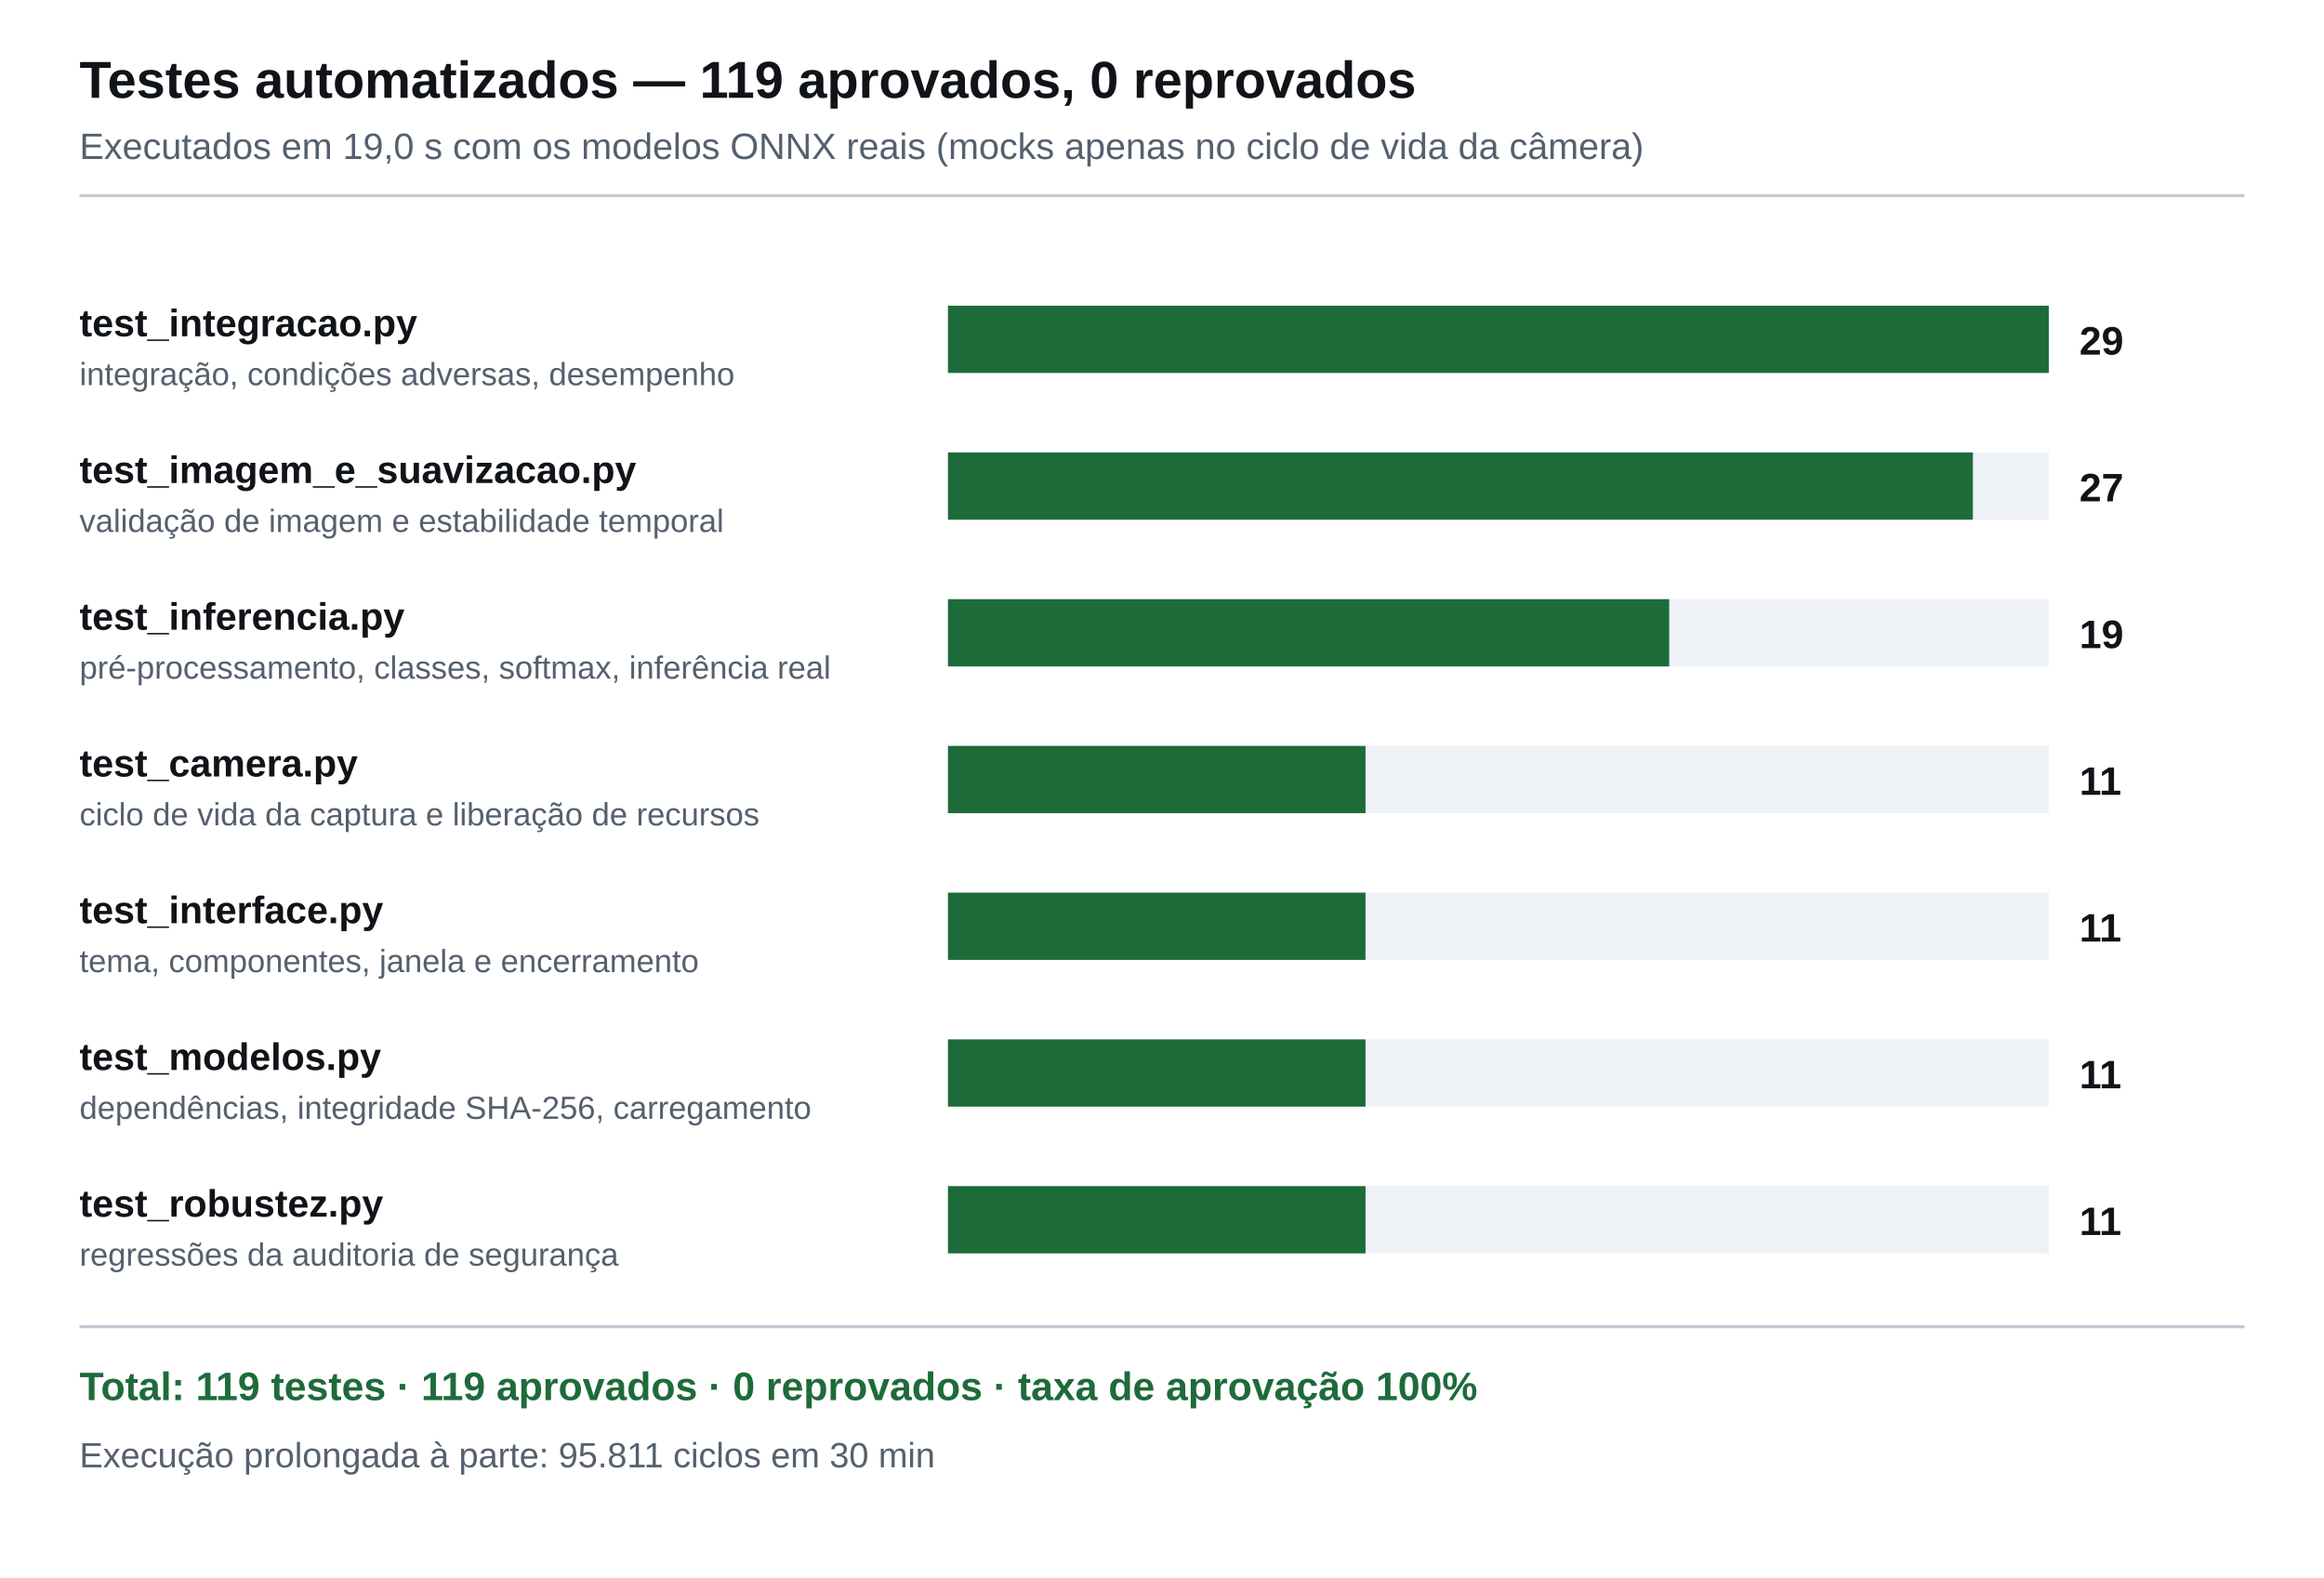
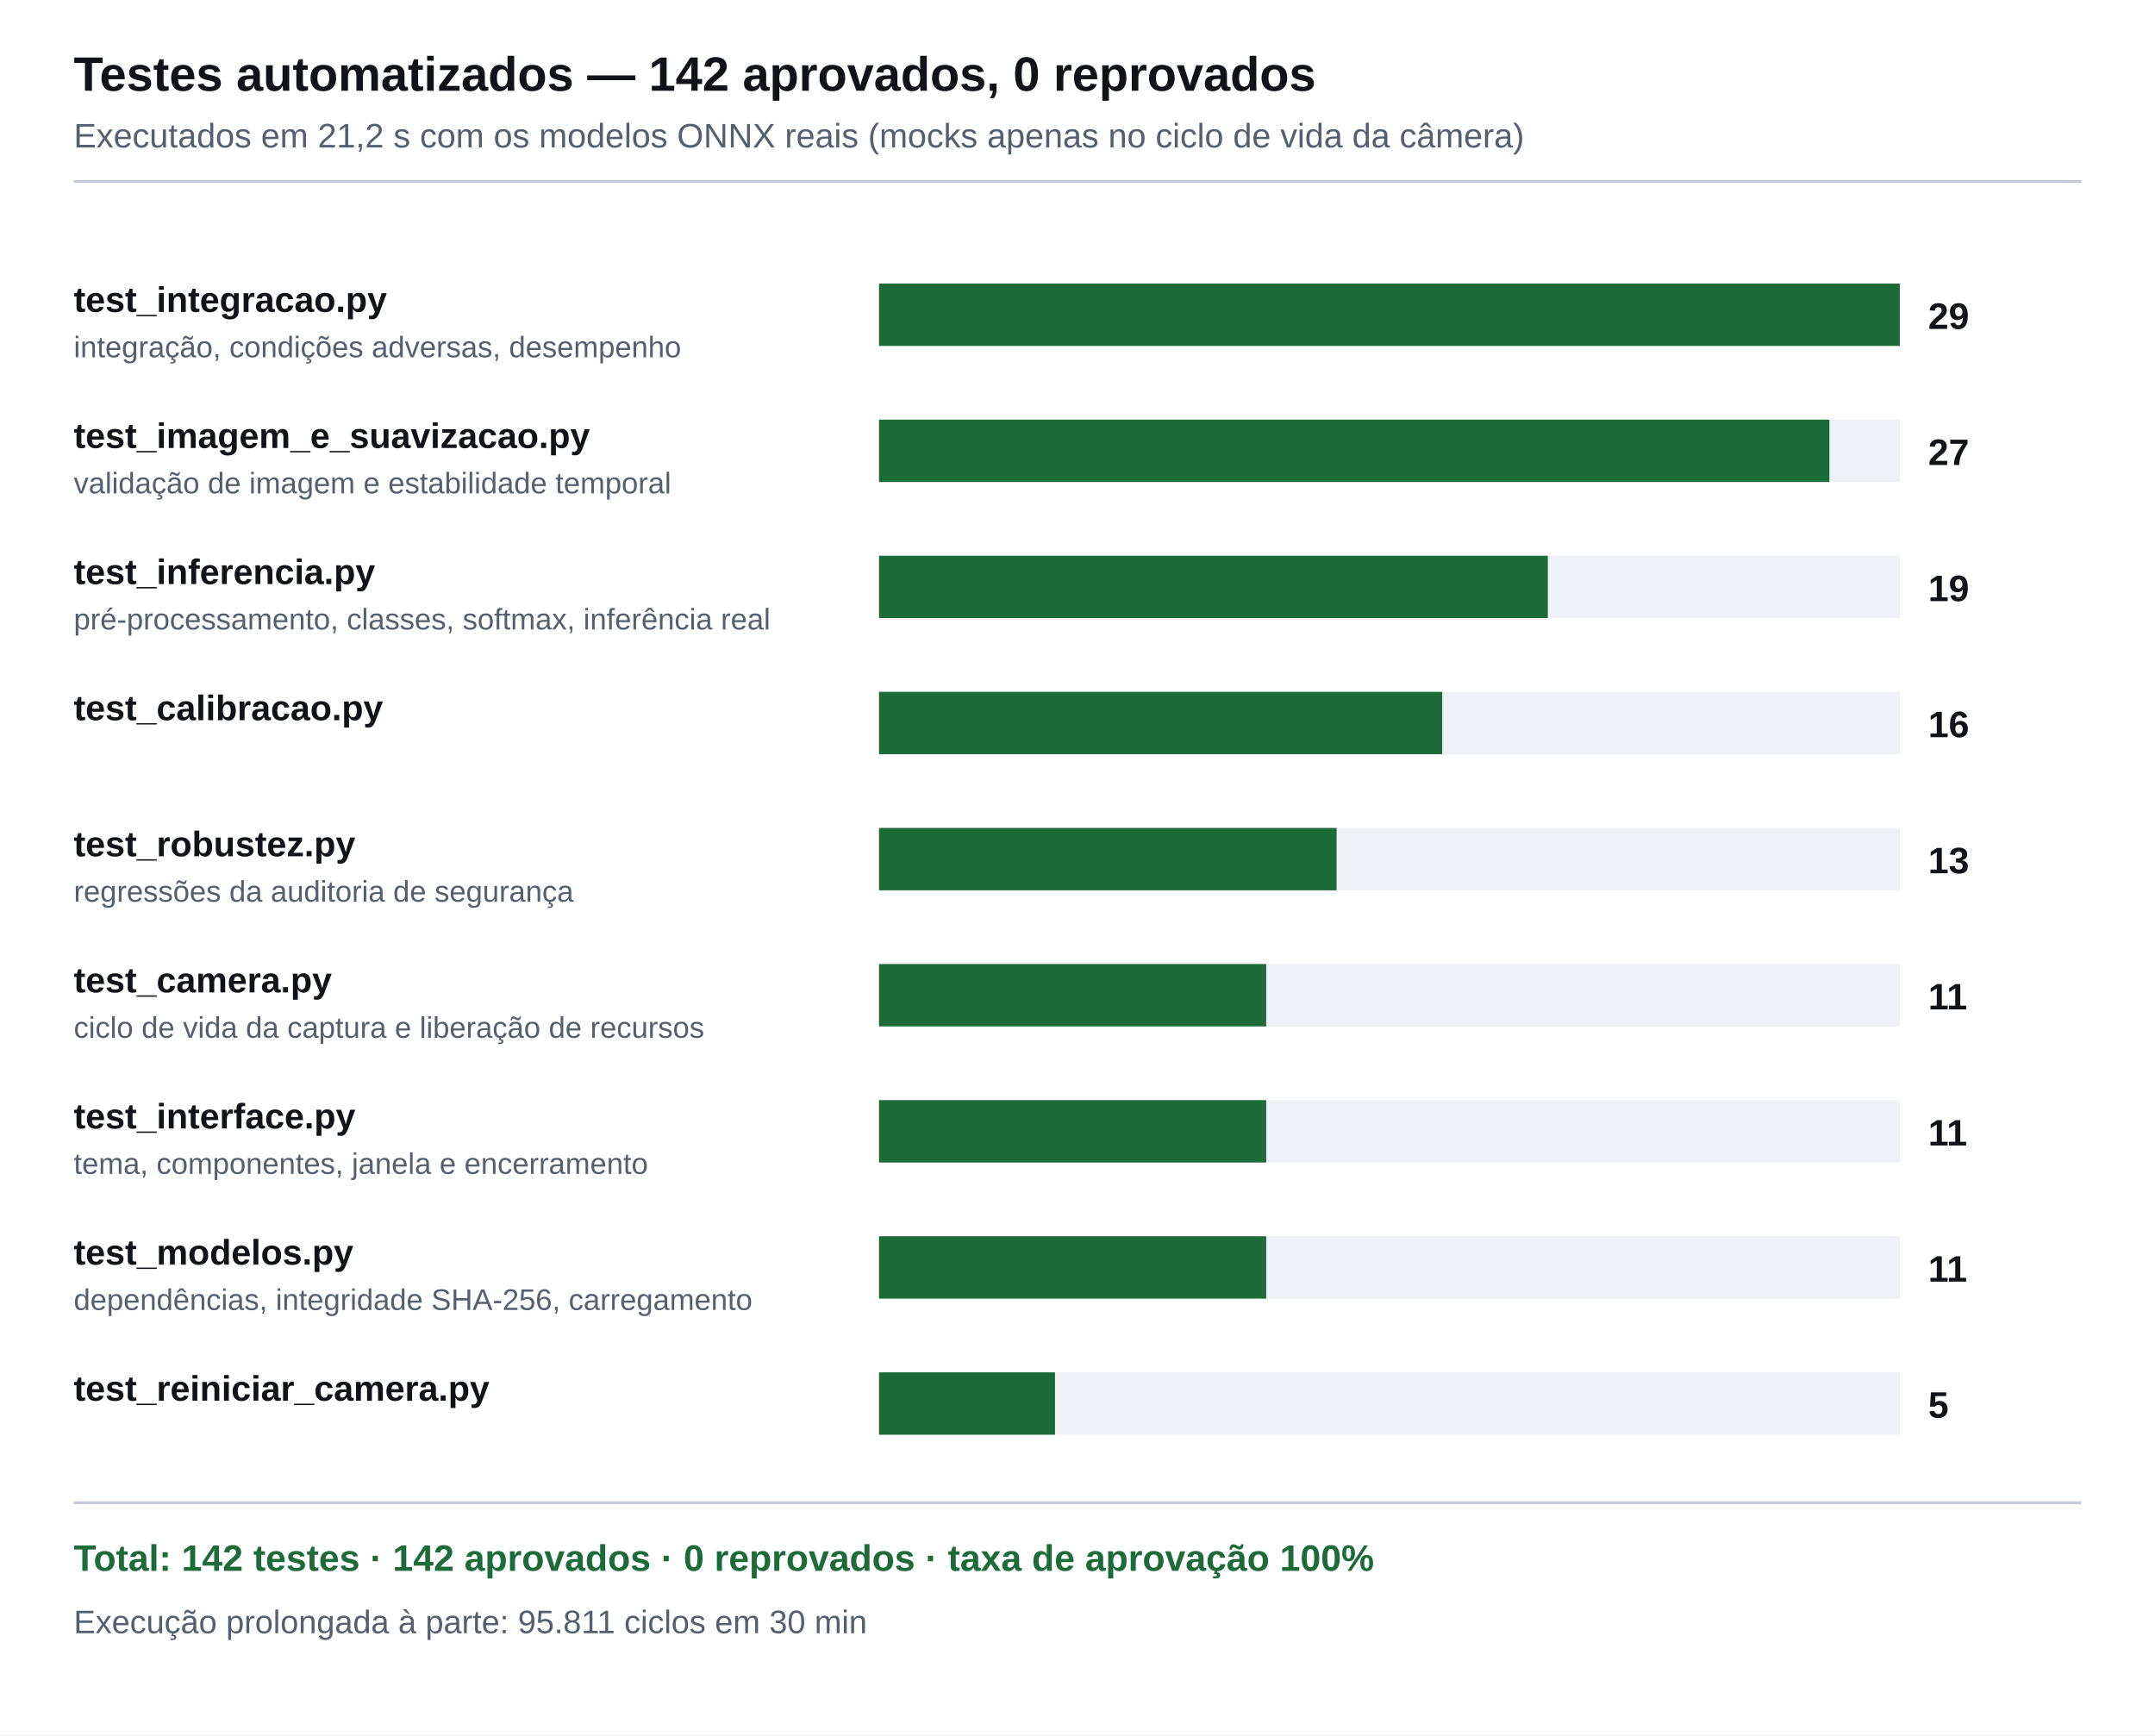
- <svg xmlns="http://www.w3.org/2000/svg" width="760" height="516" viewBox="0 0 760 516" font-family="Segoe UI, Calibri, Arial, sans-serif">
-   <rect width="760" height="516" fill="#ffffff" />
-   <text x="26" y="32" font-size="17" fill="#101418" font-weight="700" text-anchor="start">Testes automatizados — 119 aprovados, 0 reprovados</text>
-   <text x="26" y="52" font-size="12" fill="#55606e" font-weight="400" text-anchor="start">Executados em 19,0 s com os modelos ONNX reais (mocks apenas no ciclo de vida da câmera)</text>
+ <svg xmlns="http://www.w3.org/2000/svg" width="760" height="612" viewBox="0 0 760 612" font-family="Segoe UI, Calibri, Arial, sans-serif">
+   <rect width="760" height="612" fill="#ffffff" />
+   <text x="26" y="32" font-size="17" fill="#101418" font-weight="700" text-anchor="start">Testes automatizados — 142 aprovados, 0 reprovados</text>
+   <text x="26" y="52" font-size="12" fill="#55606e" font-weight="400" text-anchor="start">Executados em 21,2 s com os modelos ONNX reais (mocks apenas no ciclo de vida da câmera)</text>
  <line x1="26" y1="64" x2="734" y2="64" stroke="#c3cad4" />
  <text x="26" y="110" font-size="12.5" fill="#101418" font-weight="600" text-anchor="start">test_integracao.py</text>
  <text x="26" y="126" font-size="10.5" fill="#55606e" font-weight="400" text-anchor="start">integração, condições adversas, desempenho</text>
  <rect x="310" y="100" width="360" height="22" fill="#eef1f5" stroke="none" />
  <rect x="310" y="100" width="360.0" height="22" fill="#1e6b3a" stroke="none" />
  <text x="680" y="116" font-size="13" fill="#101418" font-weight="700" text-anchor="start">29</text>
  <text x="26" y="158" font-size="12.5" fill="#101418" font-weight="600" text-anchor="start">test_imagem_e_suavizacao.py</text>
  <text x="26" y="174" font-size="10.5" fill="#55606e" font-weight="400" text-anchor="start">validação de imagem e estabilidade temporal</text>
  <rect x="310" y="148" width="360" height="22" fill="#eef1f5" stroke="none" />
  <rect x="310" y="148" width="335.172" height="22" fill="#1e6b3a" stroke="none" />
  <text x="680" y="164" font-size="13" fill="#101418" font-weight="700" text-anchor="start">27</text>
  <text x="26" y="206" font-size="12.5" fill="#101418" font-weight="600" text-anchor="start">test_inferencia.py</text>
  <text x="26" y="222" font-size="10.5" fill="#55606e" font-weight="400" text-anchor="start">pré-processamento, classes, softmax, inferência real</text>
  <rect x="310" y="196" width="360" height="22" fill="#eef1f5" stroke="none" />
  <rect x="310" y="196" width="235.862" height="22" fill="#1e6b3a" stroke="none" />
  <text x="680" y="212" font-size="13" fill="#101418" font-weight="700" text-anchor="start">19</text>
-   <text x="26" y="254" font-size="12.5" fill="#101418" font-weight="600" text-anchor="start">test_camera.py</text>
-   <text x="26" y="270" font-size="10.5" fill="#55606e" font-weight="400" text-anchor="start">ciclo de vida da captura e liberação de recursos</text>
+   <text x="26" y="254" font-size="12.5" fill="#101418" font-weight="600" text-anchor="start">test_calibracao.py</text>
+   <text x="26" y="270" font-size="10.5" fill="#55606e" font-weight="400" text-anchor="start" />
  <rect x="310" y="244" width="360" height="22" fill="#eef1f5" stroke="none" />
-   <rect x="310" y="244" width="136.552" height="22" fill="#1e6b3a" stroke="none" />
-   <text x="680" y="260" font-size="13" fill="#101418" font-weight="700" text-anchor="start">11</text>
-   <text x="26" y="302" font-size="12.5" fill="#101418" font-weight="600" text-anchor="start">test_interface.py</text>
-   <text x="26" y="318" font-size="10.5" fill="#55606e" font-weight="400" text-anchor="start">tema, componentes, janela e encerramento</text>
+   <rect x="310" y="244" width="198.621" height="22" fill="#1e6b3a" stroke="none" />
+   <text x="680" y="260" font-size="13" fill="#101418" font-weight="700" text-anchor="start">16</text>
+   <text x="26" y="302" font-size="12.5" fill="#101418" font-weight="600" text-anchor="start">test_robustez.py</text>
+   <text x="26" y="318" font-size="10.5" fill="#55606e" font-weight="400" text-anchor="start">regressões da auditoria de segurança</text>
  <rect x="310" y="292" width="360" height="22" fill="#eef1f5" stroke="none" />
-   <rect x="310" y="292" width="136.552" height="22" fill="#1e6b3a" stroke="none" />
-   <text x="680" y="308" font-size="13" fill="#101418" font-weight="700" text-anchor="start">11</text>
-   <text x="26" y="350" font-size="12.5" fill="#101418" font-weight="600" text-anchor="start">test_modelos.py</text>
-   <text x="26" y="366" font-size="10.5" fill="#55606e" font-weight="400" text-anchor="start">dependências, integridade SHA-256, carregamento</text>
+   <rect x="310" y="292" width="161.379" height="22" fill="#1e6b3a" stroke="none" />
+   <text x="680" y="308" font-size="13" fill="#101418" font-weight="700" text-anchor="start">13</text>
+   <text x="26" y="350" font-size="12.5" fill="#101418" font-weight="600" text-anchor="start">test_camera.py</text>
+   <text x="26" y="366" font-size="10.5" fill="#55606e" font-weight="400" text-anchor="start">ciclo de vida da captura e liberação de recursos</text>
  <rect x="310" y="340" width="360" height="22" fill="#eef1f5" stroke="none" />
  <rect x="310" y="340" width="136.552" height="22" fill="#1e6b3a" stroke="none" />
  <text x="680" y="356" font-size="13" fill="#101418" font-weight="700" text-anchor="start">11</text>
-   <text x="26" y="398" font-size="12.5" fill="#101418" font-weight="600" text-anchor="start">test_robustez.py</text>
-   <text x="26" y="414" font-size="10.5" fill="#55606e" font-weight="400" text-anchor="start">regressões da auditoria de segurança</text>
+   <text x="26" y="398" font-size="12.5" fill="#101418" font-weight="600" text-anchor="start">test_interface.py</text>
+   <text x="26" y="414" font-size="10.5" fill="#55606e" font-weight="400" text-anchor="start">tema, componentes, janela e encerramento</text>
  <rect x="310" y="388" width="360" height="22" fill="#eef1f5" stroke="none" />
  <rect x="310" y="388" width="136.552" height="22" fill="#1e6b3a" stroke="none" />
  <text x="680" y="404" font-size="13" fill="#101418" font-weight="700" text-anchor="start">11</text>
-   <line x1="26" y1="434" x2="734" y2="434" stroke="#c3cad4" />
-   <text x="26" y="458" font-size="13" fill="#1e6b3a" font-weight="700" text-anchor="start">Total: 119 testes · 119 aprovados · 0 reprovados · taxa de aprovação 100%</text>
-   <text x="26" y="480" font-size="11.5" fill="#55606e" font-weight="400" text-anchor="start">Execução prolongada à parte: 95.811 ciclos em 30 min</text>
+   <text x="26" y="446" font-size="12.5" fill="#101418" font-weight="600" text-anchor="start">test_modelos.py</text>
+   <text x="26" y="462" font-size="10.5" fill="#55606e" font-weight="400" text-anchor="start">dependências, integridade SHA-256, carregamento</text>
+   <rect x="310" y="436" width="360" height="22" fill="#eef1f5" stroke="none" />
+   <rect x="310" y="436" width="136.552" height="22" fill="#1e6b3a" stroke="none" />
+   <text x="680" y="452" font-size="13" fill="#101418" font-weight="700" text-anchor="start">11</text>
+   <text x="26" y="494" font-size="12.5" fill="#101418" font-weight="600" text-anchor="start">test_reiniciar_camera.py</text>
+   <text x="26" y="510" font-size="10.5" fill="#55606e" font-weight="400" text-anchor="start" />
+   <rect x="310" y="484" width="360" height="22" fill="#eef1f5" stroke="none" />
+   <rect x="310" y="484" width="62.069" height="22" fill="#1e6b3a" stroke="none" />
+   <text x="680" y="500" font-size="13" fill="#101418" font-weight="700" text-anchor="start">5</text>
+   <line x1="26" y1="530" x2="734" y2="530" stroke="#c3cad4" />
+   <text x="26" y="554" font-size="13" fill="#1e6b3a" font-weight="700" text-anchor="start">Total: 142 testes · 142 aprovados · 0 reprovados · taxa de aprovação 100%</text>
+   <text x="26" y="576" font-size="11.5" fill="#55606e" font-weight="400" text-anchor="start">Execução prolongada à parte: 95.811 ciclos em 30 min</text>
</svg>
